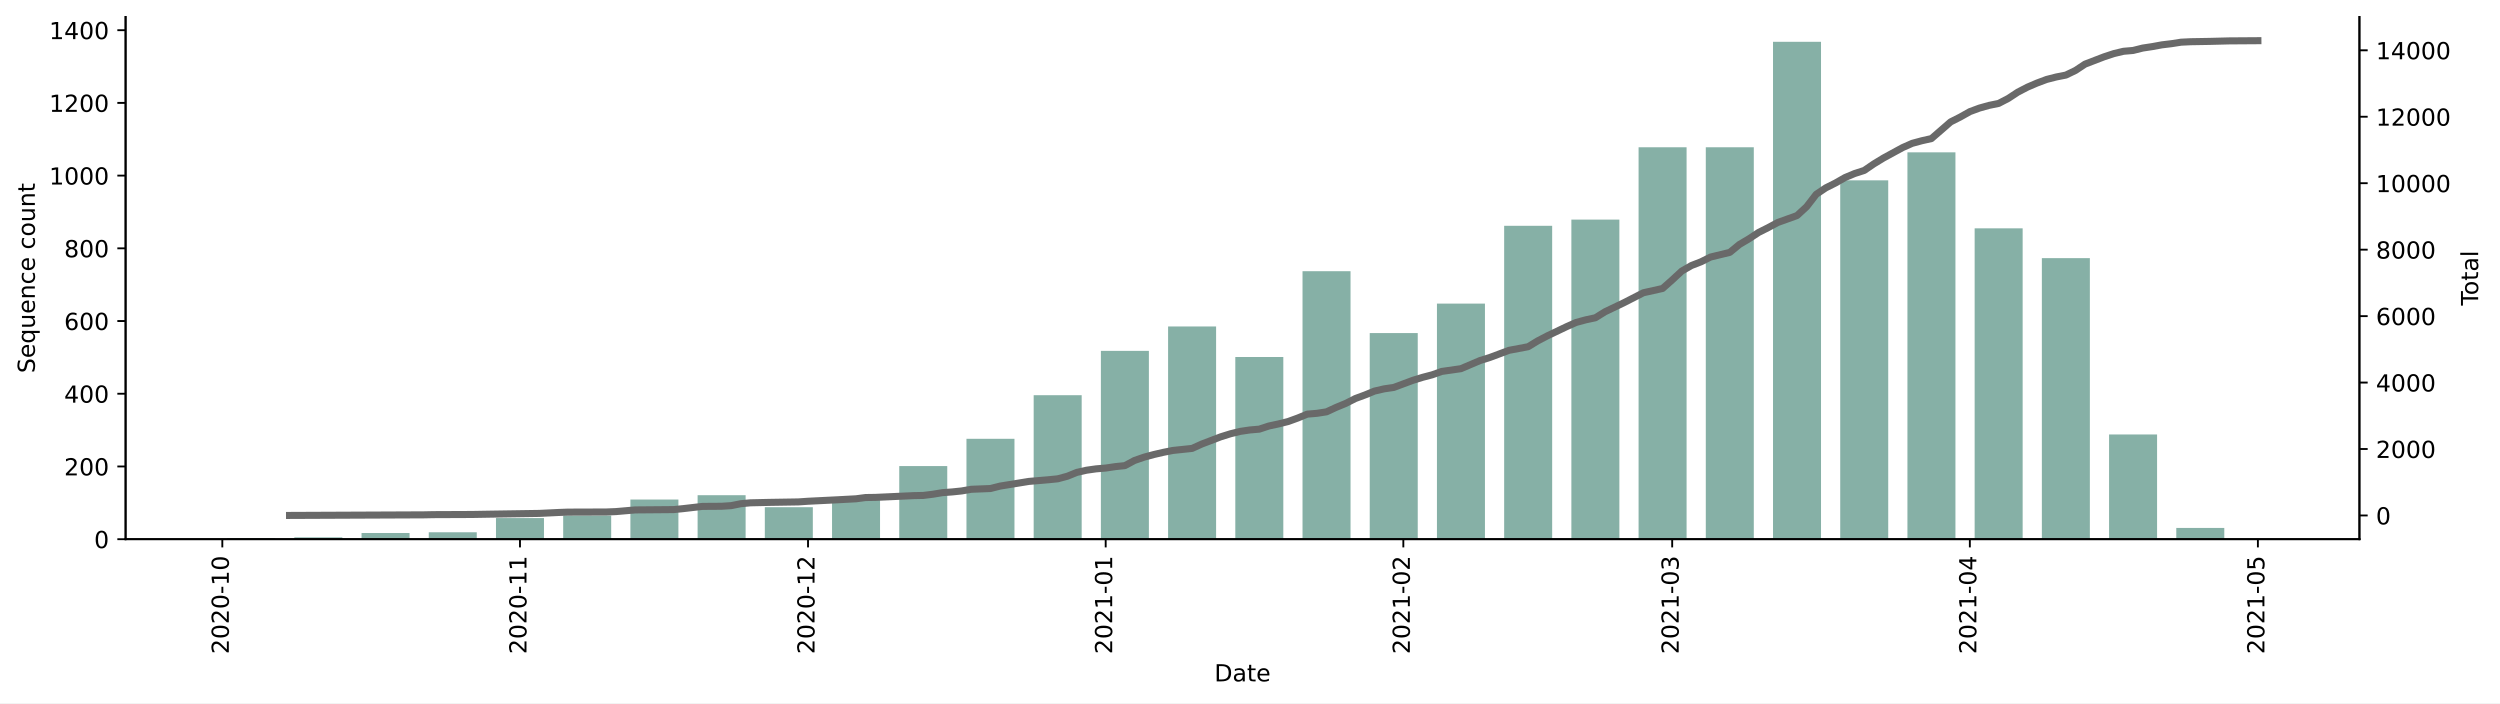
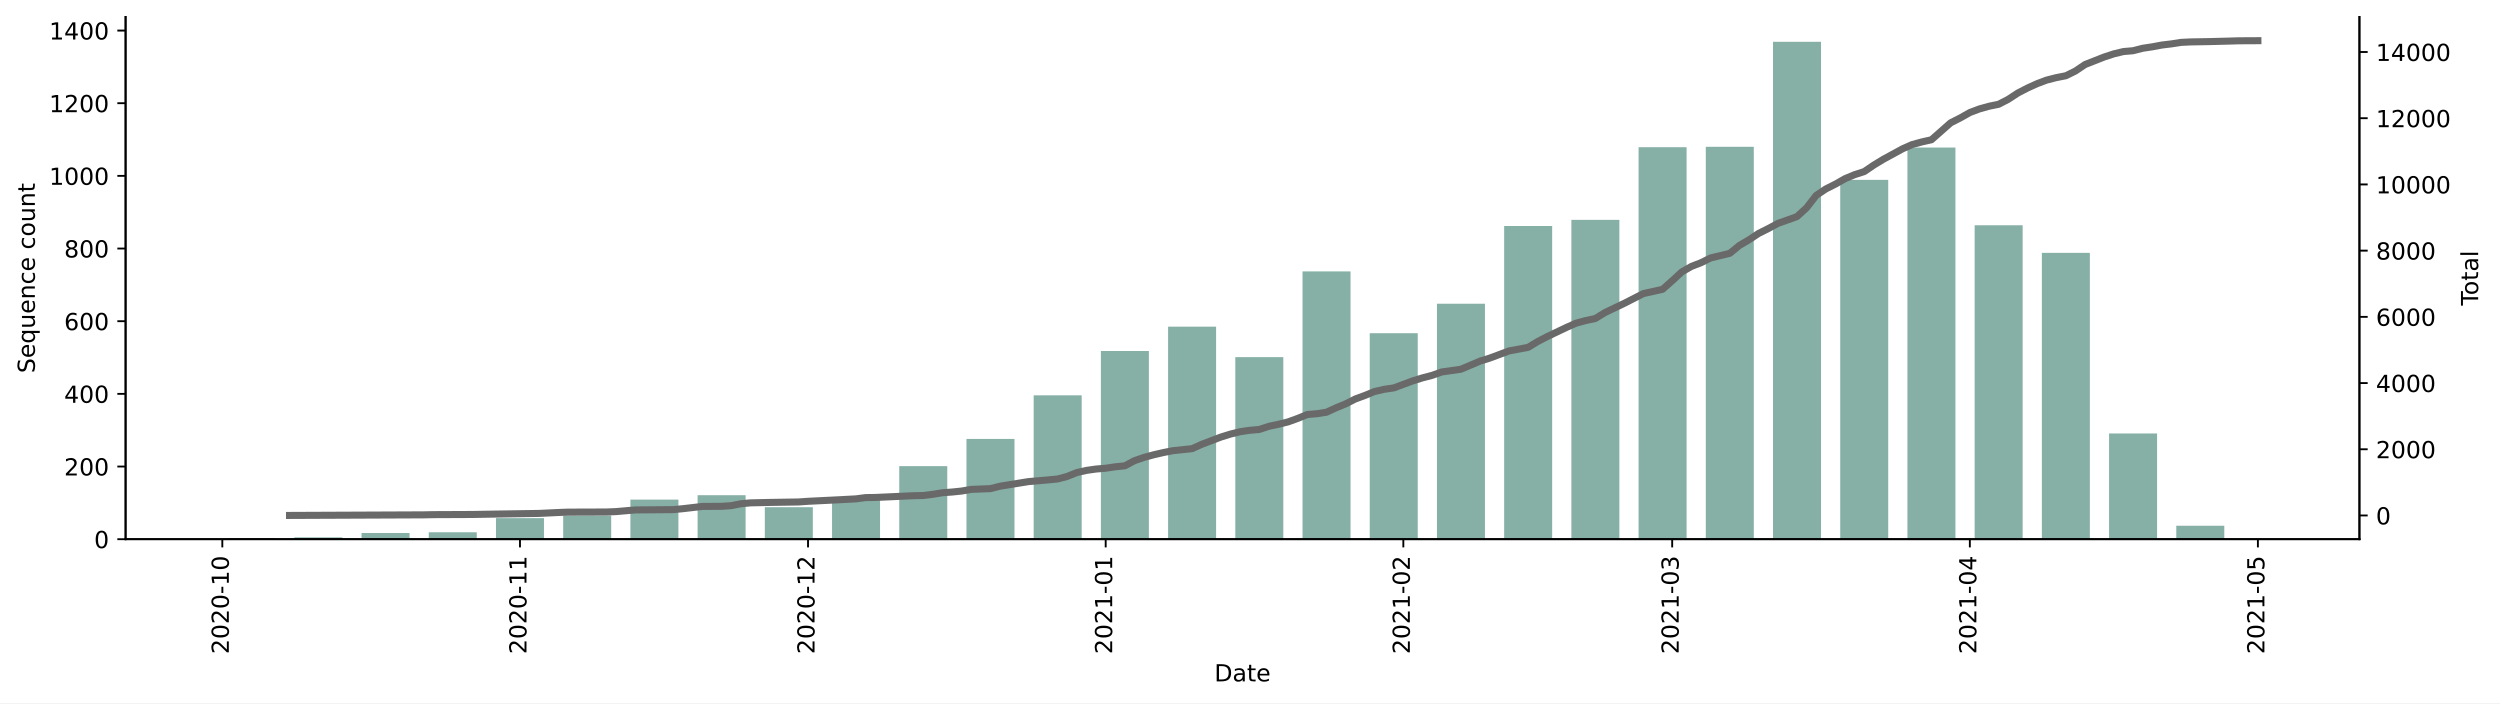
<svg xmlns="http://www.w3.org/2000/svg" xmlns:xlink="http://www.w3.org/1999/xlink" height="298.621pt" version="1.1" viewBox="0 0 1061.619 298.621" width="1061.619pt">
  <defs>
    <style type="text/css">*{stroke-linecap:butt;stroke-linejoin:round;}</style>
  </defs>
  <g id="figure_1">
    <g id="patch_1">
      <path d="M 0 298.621  L 1061.619 298.621  L 1061.619 0  L 0 0  z " style="fill:#ffffff;" />
    </g>
    <g id="axes_1">
      <g id="patch_2">
        <path d="M 53.328 228.96  L 1001.928 228.96  L 1001.928 7.2  L 53.328 7.2  z " style="fill:#ffffff;" />
      </g>
      <g id="patch_3">
-         <path clip-path="url(#p0aeef63c2d)" d="M 96.446 228.96  L 116.833 228.96  L 116.833 228.497  L 96.446 228.497  z " style="fill:#86b0a6;" />
+         <path clip-path="url(#p4d32a85b76)" d="M 96.446 228.96  L 116.833 228.96  L 116.833 228.497  L 96.446 228.497  z " style="fill:#86b0a6;" />
      </g>
      <g id="patch_4">
-         <path clip-path="url(#p0aeef63c2d)" d="M 124.988 228.96  L 145.375 228.96  L 145.375 228.188  L 124.988 228.188  z " style="fill:#86b0a6;" />
+         <path clip-path="url(#p4d32a85b76)" d="M 124.988 228.96  L 145.375 228.96  L 145.375 228.189  L 124.988 228.189  z " style="fill:#86b0a6;" />
      </g>
      <g id="patch_5">
-         <path clip-path="url(#p0aeef63c2d)" d="M 153.529 228.96  L 173.916 228.96  L 173.916 226.335  L 153.529 226.335  z " style="fill:#86b0a6;" />
+         <path clip-path="url(#p4d32a85b76)" d="M 153.529 228.96  L 173.916 228.96  L 173.916 226.337  L 153.529 226.337  z " style="fill:#86b0a6;" />
      </g>
      <g id="patch_6">
-         <path clip-path="url(#p0aeef63c2d)" d="M 182.071 228.96  L 202.458 228.96  L 202.458 226.027  L 182.071 226.027  z " style="fill:#86b0a6;" />
+         <path clip-path="url(#p4d32a85b76)" d="M 182.071 228.96  L 202.458 228.96  L 202.458 226.029  L 182.071 226.029  z " style="fill:#86b0a6;" />
      </g>
      <g id="patch_7">
-         <path clip-path="url(#p0aeef63c2d)" d="M 210.613 228.96  L 230.999 228.96  L 230.999 220.006  L 210.613 220.006  z " style="fill:#86b0a6;" />
+         <path clip-path="url(#p4d32a85b76)" d="M 210.613 228.96  L 230.999 228.96  L 230.999 220.012  L 210.613 220.012  z " style="fill:#86b0a6;" />
      </g>
      <g id="patch_8">
-         <path clip-path="url(#p0aeef63c2d)" d="M 239.154 228.96  L 259.541 228.96  L 259.541 218.925  L 239.154 218.925  z " style="fill:#86b0a6;" />
+         <path clip-path="url(#p4d32a85b76)" d="M 239.154 228.96  L 259.541 228.96  L 259.541 218.932  L 239.154 218.932  z " style="fill:#86b0a6;" />
      </g>
      <g id="patch_9">
-         <path clip-path="url(#p0aeef63c2d)" d="M 267.696 228.96  L 288.083 228.96  L 288.083 212.132  L 267.696 212.132  z " style="fill:#86b0a6;" />
+         <path clip-path="url(#p4d32a85b76)" d="M 267.696 228.96  L 288.083 228.96  L 288.083 212.144  L 267.696 212.144  z " style="fill:#86b0a6;" />
      </g>
      <g id="patch_10">
-         <path clip-path="url(#p0aeef63c2d)" d="M 296.237 228.96  L 316.624 228.96  L 316.624 210.279  L 296.237 210.279  z " style="fill:#86b0a6;" />
+         <path clip-path="url(#p4d32a85b76)" d="M 296.237 228.96  L 316.624 228.96  L 316.624 210.293  L 296.237 210.293  z " style="fill:#86b0a6;" />
      </g>
      <g id="patch_11">
-         <path clip-path="url(#p0aeef63c2d)" d="M 324.779 228.96  L 345.166 228.96  L 345.166 215.374  L 324.779 215.374  z " style="fill:#86b0a6;" />
+         <path clip-path="url(#p4d32a85b76)" d="M 324.779 228.96  L 345.166 228.96  L 345.166 215.384  L 324.779 215.384  z " style="fill:#86b0a6;" />
      </g>
      <g id="patch_12">
-         <path clip-path="url(#p0aeef63c2d)" d="M 353.321 228.96  L 373.707 228.96  L 373.707 211.669  L 353.321 211.669  z " style="fill:#86b0a6;" />
+         <path clip-path="url(#p4d32a85b76)" d="M 353.321 228.96  L 373.707 228.96  L 373.707 211.681  L 353.321 211.681  z " style="fill:#86b0a6;" />
      </g>
      <g id="patch_13">
-         <path clip-path="url(#p0aeef63c2d)" d="M 381.862 228.96  L 402.249 228.96  L 402.249 197.928  L 381.862 197.928  z " style="fill:#86b0a6;" />
+         <path clip-path="url(#p4d32a85b76)" d="M 381.862 228.96  L 402.249 228.96  L 402.249 197.951  L 381.862 197.951  z " style="fill:#86b0a6;" />
      </g>
      <g id="patch_14">
-         <path clip-path="url(#p0aeef63c2d)" d="M 410.404 228.96  L 430.791 228.96  L 430.791 186.349  L 410.404 186.349  z " style="fill:#86b0a6;" />
+         <path clip-path="url(#p4d32a85b76)" d="M 410.404 228.96  L 430.791 228.96  L 430.791 186.381  L 410.404 186.381  z " style="fill:#86b0a6;" />
      </g>
      <g id="patch_15">
-         <path clip-path="url(#p0aeef63c2d)" d="M 438.945 228.96  L 459.332 228.96  L 459.332 167.823  L 438.945 167.823  z " style="fill:#86b0a6;" />
+         <path clip-path="url(#p4d32a85b76)" d="M 438.945 228.96  L 459.332 228.96  L 459.332 167.868  L 438.945 167.868  z " style="fill:#86b0a6;" />
      </g>
      <g id="patch_16">
-         <path clip-path="url(#p0aeef63c2d)" d="M 467.487 228.96  L 487.874 228.96  L 487.874 148.988  L 467.487 148.988  z " style="fill:#86b0a6;" />
+         <path clip-path="url(#p4d32a85b76)" d="M 467.487 228.96  L 487.874 228.96  L 487.874 149.046  L 467.487 149.046  z " style="fill:#86b0a6;" />
      </g>
      <g id="patch_17">
-         <path clip-path="url(#p0aeef63c2d)" d="M 496.029 228.96  L 516.415 228.96  L 516.415 138.644  L 496.029 138.644  z " style="fill:#86b0a6;" />
+         <path clip-path="url(#p4d32a85b76)" d="M 496.029 228.96  L 516.415 228.96  L 516.415 138.71  L 496.029 138.71  z " style="fill:#86b0a6;" />
      </g>
      <g id="patch_18">
-         <path clip-path="url(#p0aeef63c2d)" d="M 524.57 228.96  L 544.957 228.96  L 544.957 151.613  L 524.57 151.613  z " style="fill:#86b0a6;" />
+         <path clip-path="url(#p4d32a85b76)" d="M 524.57 228.96  L 544.957 228.96  L 544.957 151.669  L 524.57 151.669  z " style="fill:#86b0a6;" />
      </g>
      <g id="patch_19">
-         <path clip-path="url(#p0aeef63c2d)" d="M 553.112 228.96  L 573.499 228.96  L 573.499 115.178  L 553.112 115.178  z " style="fill:#86b0a6;" />
+         <path clip-path="url(#p4d32a85b76)" d="M 553.112 228.96  L 573.499 228.96  L 573.499 115.261  L 553.112 115.261  z " style="fill:#86b0a6;" />
      </g>
      <g id="patch_20">
-         <path clip-path="url(#p0aeef63c2d)" d="M 581.653 228.96  L 602.04 228.96  L 602.04 141.423  L 581.653 141.423  z " style="fill:#86b0a6;" />
+         <path clip-path="url(#p4d32a85b76)" d="M 581.653 228.96  L 602.04 228.96  L 602.04 141.487  L 581.653 141.487  z " style="fill:#86b0a6;" />
      </g>
      <g id="patch_21">
-         <path clip-path="url(#p0aeef63c2d)" d="M 610.195 228.96  L 630.582 228.96  L 630.582 128.918  L 610.195 128.918  z " style="fill:#86b0a6;" />
+         <path clip-path="url(#p4d32a85b76)" d="M 610.195 228.96  L 630.582 228.96  L 630.582 128.991  L 610.195 128.991  z " style="fill:#86b0a6;" />
      </g>
      <g id="patch_22">
-         <path clip-path="url(#p0aeef63c2d)" d="M 638.736 228.96  L 659.123 228.96  L 659.123 95.879  L 638.736 95.879  z " style="fill:#86b0a6;" />
+         <path clip-path="url(#p4d32a85b76)" d="M 638.736 228.96  L 659.123 228.96  L 659.123 95.977  L 638.736 95.977  z " style="fill:#86b0a6;" />
      </g>
      <g id="patch_23">
-         <path clip-path="url(#p0aeef63c2d)" d="M 667.278 228.96  L 687.665 228.96  L 687.665 93.255  L 667.278 93.255  z " style="fill:#86b0a6;" />
+         <path clip-path="url(#p4d32a85b76)" d="M 667.278 228.96  L 687.665 228.96  L 687.665 93.354  L 667.278 93.354  z " style="fill:#86b0a6;" />
      </g>
      <g id="patch_24">
-         <path clip-path="url(#p0aeef63c2d)" d="M 695.82 228.96  L 716.206 228.96  L 716.206 62.532  L 695.82 62.532  z " style="fill:#86b0a6;" />
+         <path clip-path="url(#p4d32a85b76)" d="M 695.82 228.96  L 716.206 228.96  L 716.206 62.499  L 695.82 62.499  z " style="fill:#86b0a6;" />
      </g>
      <g id="patch_25">
-         <path clip-path="url(#p0aeef63c2d)" d="M 724.361 228.96  L 744.748 228.96  L 744.748 62.532  L 724.361 62.532  z " style="fill:#86b0a6;" />
+         <path clip-path="url(#p4d32a85b76)" d="M 724.361 228.96  L 744.748 228.96  L 744.748 62.345  L 724.361 62.345  z " style="fill:#86b0a6;" />
      </g>
      <g id="patch_26">
-         <path clip-path="url(#p0aeef63c2d)" d="M 752.903 228.96  L 773.29 228.96  L 773.29 17.76  L 752.903 17.76  z " style="fill:#86b0a6;" />
+         <path clip-path="url(#p4d32a85b76)" d="M 752.903 228.96  L 773.29 228.96  L 773.29 17.76  L 752.903 17.76  z " style="fill:#86b0a6;" />
      </g>
      <g id="patch_27">
-         <path clip-path="url(#p0aeef63c2d)" d="M 781.444 228.96  L 801.831 228.96  L 801.831 76.581  L 781.444 76.581  z " style="fill:#86b0a6;" />
+         <path clip-path="url(#p4d32a85b76)" d="M 781.444 228.96  L 801.831 228.96  L 801.831 76.384  L 781.444 76.384  z " style="fill:#86b0a6;" />
      </g>
      <g id="patch_28">
-         <path clip-path="url(#p0aeef63c2d)" d="M 809.986 228.96  L 830.373 228.96  L 830.373 64.693  L 809.986 64.693  z " style="fill:#86b0a6;" />
+         <path clip-path="url(#p4d32a85b76)" d="M 809.986 228.96  L 830.373 228.96  L 830.373 62.653  L 809.986 62.653  z " style="fill:#86b0a6;" />
      </g>
      <g id="patch_29">
-         <path clip-path="url(#p0aeef63c2d)" d="M 838.528 228.96  L 858.914 228.96  L 858.914 96.96  L 838.528 96.96  z " style="fill:#86b0a6;" />
+         <path clip-path="url(#p4d32a85b76)" d="M 838.528 228.96  L 858.914 228.96  L 858.914 95.668  L 838.528 95.668  z " style="fill:#86b0a6;" />
      </g>
      <g id="patch_30">
-         <path clip-path="url(#p0aeef63c2d)" d="M 867.069 228.96  L 887.456 228.96  L 887.456 109.62  L 867.069 109.62  z " style="fill:#86b0a6;" />
+         <path clip-path="url(#p4d32a85b76)" d="M 867.069 228.96  L 887.456 228.96  L 887.456 107.393  L 867.069 107.393  z " style="fill:#86b0a6;" />
      </g>
      <g id="patch_31">
-         <path clip-path="url(#p0aeef63c2d)" d="M 895.611 228.96  L 915.998 228.96  L 915.998 184.497  L 895.611 184.497  z " style="fill:#86b0a6;" />
+         <path clip-path="url(#p4d32a85b76)" d="M 895.611 228.96  L 915.998 228.96  L 915.998 184.067  L 895.611 184.067  z " style="fill:#86b0a6;" />
      </g>
      <g id="patch_32">
-         <path clip-path="url(#p0aeef63c2d)" d="M 924.152 228.96  L 944.539 228.96  L 944.539 224.174  L 924.152 224.174  z " style="fill:#86b0a6;" />
+         <path clip-path="url(#p4d32a85b76)" d="M 924.152 228.96  L 944.539 228.96  L 944.539 223.252  L 924.152 223.252  z " style="fill:#86b0a6;" />
      </g>
      <g id="matplotlib.axis_1">
        <g id="xtick_1">
          <g id="line2d_1">
            <defs>
-               <path d="M 0 0  L 0 3.5  " id="mc46c679d69" style="stroke:#000000;stroke-width:0.8;" />
+               <path d="M 0 0  L 0 3.5  " id="m9f8b061624" style="stroke:#000000;stroke-width:0.8;" />
            </defs>
            <g>
-               <use style="stroke:#000000;stroke-width:0.8;" x="94.408" xlink:href="#mc46c679d69" y="228.96" />
+               <use style="stroke:#000000;stroke-width:0.8;" x="94.408" xlink:href="#m9f8b061624" y="228.96" />
            </g>
          </g>
          <g id="text_1">
            <g transform="translate(97.167 277.7428)rotate(-90)scale(0.1 -0.1)">
              <defs>
                <path d="M 19.188 8.297  L 53.609 8.297  L 53.609 0  L 7.328 0  L 7.328 8.297  Q 12.938 14.109 22.625 23.891  Q 32.328 33.688 34.812 36.531  Q 39.547 41.844 41.422 45.531  Q 43.312 49.219 43.312 52.781  Q 43.312 58.594 39.234 62.25  Q 35.156 65.922 28.609 65.922  Q 23.969 65.922 18.812 64.312  Q 13.672 62.703 7.812 59.422  L 7.812 69.391  Q 13.766 71.781 18.938 73  Q 24.125 74.219 28.422 74.219  Q 39.75 74.219 46.484 68.547  Q 53.219 62.891 53.219 53.422  Q 53.219 48.922 51.531 44.891  Q 49.859 40.875 45.406 35.406  Q 44.188 33.984 37.641 27.219  Q 31.109 20.453 19.188 8.297  z " id="DejaVuSans-50" />
                <path d="M 31.781 66.406  Q 24.172 66.406 20.328 58.906  Q 16.5 51.422 16.5 36.375  Q 16.5 21.391 20.328 13.891  Q 24.172 6.391 31.781 6.391  Q 39.453 6.391 43.281 13.891  Q 47.125 21.391 47.125 36.375  Q 47.125 51.422 43.281 58.906  Q 39.453 66.406 31.781 66.406  z M 31.781 74.219  Q 44.047 74.219 50.516 64.516  Q 56.984 54.828 56.984 36.375  Q 56.984 17.969 50.516 8.266  Q 44.047 -1.422 31.781 -1.422  Q 19.531 -1.422 13.062 8.266  Q 6.594 17.969 6.594 36.375  Q 6.594 54.828 13.062 64.516  Q 19.531 74.219 31.781 74.219  z " id="DejaVuSans-48" />
                <path d="M 4.891 31.391  L 31.203 31.391  L 31.203 23.391  L 4.891 23.391  z " id="DejaVuSans-45" />
                <path d="M 12.406 8.297  L 28.516 8.297  L 28.516 63.922  L 10.984 60.406  L 10.984 69.391  L 28.422 72.906  L 38.281 72.906  L 38.281 8.297  L 54.391 8.297  L 54.391 0  L 12.406 0  z " id="DejaVuSans-49" />
              </defs>
              <use xlink:href="#DejaVuSans-50" />
              <use x="63.623" xlink:href="#DejaVuSans-48" />
              <use x="127.246" xlink:href="#DejaVuSans-50" />
              <use x="190.869" xlink:href="#DejaVuSans-48" />
              <use x="254.492" xlink:href="#DejaVuSans-45" />
              <use x="290.576" xlink:href="#DejaVuSans-49" />
              <use x="354.199" xlink:href="#DejaVuSans-48" />
            </g>
          </g>
        </g>
        <g id="xtick_2">
          <g id="line2d_2">
            <g>
-               <use style="stroke:#000000;stroke-width:0.8;" x="220.806" xlink:href="#mc46c679d69" y="228.96" />
+               <use style="stroke:#000000;stroke-width:0.8;" x="220.806" xlink:href="#m9f8b061624" y="228.96" />
            </g>
          </g>
          <g id="text_2">
            <g transform="translate(223.5654 277.7428)rotate(-90)scale(0.1 -0.1)">
              <use xlink:href="#DejaVuSans-50" />
              <use x="63.623" xlink:href="#DejaVuSans-48" />
              <use x="127.246" xlink:href="#DejaVuSans-50" />
              <use x="190.869" xlink:href="#DejaVuSans-48" />
              <use x="254.492" xlink:href="#DejaVuSans-45" />
              <use x="290.576" xlink:href="#DejaVuSans-49" />
              <use x="354.199" xlink:href="#DejaVuSans-49" />
            </g>
          </g>
        </g>
        <g id="xtick_3">
          <g id="line2d_3">
            <g>
-               <use style="stroke:#000000;stroke-width:0.8;" x="343.127" xlink:href="#mc46c679d69" y="228.96" />
+               <use style="stroke:#000000;stroke-width:0.8;" x="343.127" xlink:href="#m9f8b061624" y="228.96" />
            </g>
          </g>
          <g id="text_3">
            <g transform="translate(345.8865 277.7428)rotate(-90)scale(0.1 -0.1)">
              <use xlink:href="#DejaVuSans-50" />
              <use x="63.623" xlink:href="#DejaVuSans-48" />
              <use x="127.246" xlink:href="#DejaVuSans-50" />
              <use x="190.869" xlink:href="#DejaVuSans-48" />
              <use x="254.492" xlink:href="#DejaVuSans-45" />
              <use x="290.576" xlink:href="#DejaVuSans-49" />
              <use x="354.199" xlink:href="#DejaVuSans-50" />
            </g>
          </g>
        </g>
        <g id="xtick_4">
          <g id="line2d_4">
            <g>
-               <use style="stroke:#000000;stroke-width:0.8;" x="469.526" xlink:href="#mc46c679d69" y="228.96" />
+               <use style="stroke:#000000;stroke-width:0.8;" x="469.526" xlink:href="#m9f8b061624" y="228.96" />
            </g>
          </g>
          <g id="text_4">
            <g transform="translate(472.285 277.7428)rotate(-90)scale(0.1 -0.1)">
              <use xlink:href="#DejaVuSans-50" />
              <use x="63.623" xlink:href="#DejaVuSans-48" />
              <use x="127.246" xlink:href="#DejaVuSans-50" />
              <use x="190.869" xlink:href="#DejaVuSans-49" />
              <use x="254.492" xlink:href="#DejaVuSans-45" />
              <use x="290.576" xlink:href="#DejaVuSans-48" />
              <use x="354.199" xlink:href="#DejaVuSans-49" />
            </g>
          </g>
        </g>
        <g id="xtick_5">
          <g id="line2d_5">
            <g>
-               <use style="stroke:#000000;stroke-width:0.8;" x="595.924" xlink:href="#mc46c679d69" y="228.96" />
+               <use style="stroke:#000000;stroke-width:0.8;" x="595.924" xlink:href="#m9f8b061624" y="228.96" />
            </g>
          </g>
          <g id="text_5">
            <g transform="translate(598.6834 277.7428)rotate(-90)scale(0.1 -0.1)">
              <use xlink:href="#DejaVuSans-50" />
              <use x="63.623" xlink:href="#DejaVuSans-48" />
              <use x="127.246" xlink:href="#DejaVuSans-50" />
              <use x="190.869" xlink:href="#DejaVuSans-49" />
              <use x="254.492" xlink:href="#DejaVuSans-45" />
              <use x="290.576" xlink:href="#DejaVuSans-48" />
              <use x="354.199" xlink:href="#DejaVuSans-50" />
            </g>
          </g>
        </g>
        <g id="xtick_6">
          <g id="line2d_6">
            <g>
-               <use style="stroke:#000000;stroke-width:0.8;" x="710.09" xlink:href="#mc46c679d69" y="228.96" />
+               <use style="stroke:#000000;stroke-width:0.8;" x="710.09" xlink:href="#m9f8b061624" y="228.96" />
            </g>
          </g>
          <g id="text_6">
            <g transform="translate(712.8498 277.7428)rotate(-90)scale(0.1 -0.1)">
              <defs>
                <path d="M 40.578 39.312  Q 47.656 37.797 51.625 33  Q 55.609 28.219 55.609 21.188  Q 55.609 10.406 48.188 4.484  Q 40.766 -1.422 27.094 -1.422  Q 22.516 -1.422 17.656 -0.516  Q 12.797 0.391 7.625 2.203  L 7.625 11.719  Q 11.719 9.328 16.594 8.109  Q 21.484 6.891 26.812 6.891  Q 36.078 6.891 40.938 10.547  Q 45.797 14.203 45.797 21.188  Q 45.797 27.641 41.281 31.266  Q 36.766 34.906 28.719 34.906  L 20.219 34.906  L 20.219 43.016  L 29.109 43.016  Q 36.375 43.016 40.234 45.922  Q 44.094 48.828 44.094 54.297  Q 44.094 59.906 40.109 62.906  Q 36.141 65.922 28.719 65.922  Q 24.656 65.922 20.016 65.031  Q 15.375 64.156 9.812 62.312  L 9.812 71.094  Q 15.438 72.656 20.344 73.438  Q 25.25 74.219 29.594 74.219  Q 40.828 74.219 47.359 69.109  Q 53.906 64.016 53.906 55.328  Q 53.906 49.266 50.438 45.094  Q 46.969 40.922 40.578 39.312  z " id="DejaVuSans-51" />
              </defs>
              <use xlink:href="#DejaVuSans-50" />
              <use x="63.623" xlink:href="#DejaVuSans-48" />
              <use x="127.246" xlink:href="#DejaVuSans-50" />
              <use x="190.869" xlink:href="#DejaVuSans-49" />
              <use x="254.492" xlink:href="#DejaVuSans-45" />
              <use x="290.576" xlink:href="#DejaVuSans-48" />
              <use x="354.199" xlink:href="#DejaVuSans-51" />
            </g>
          </g>
        </g>
        <g id="xtick_7">
          <g id="line2d_7">
            <g>
-               <use style="stroke:#000000;stroke-width:0.8;" x="836.489" xlink:href="#mc46c679d69" y="228.96" />
+               <use style="stroke:#000000;stroke-width:0.8;" x="836.489" xlink:href="#m9f8b061624" y="228.96" />
            </g>
          </g>
          <g id="text_7">
            <g transform="translate(839.2482 277.7428)rotate(-90)scale(0.1 -0.1)">
              <defs>
                <path d="M 37.797 64.312  L 12.891 25.391  L 37.797 25.391  z M 35.203 72.906  L 47.609 72.906  L 47.609 25.391  L 58.016 25.391  L 58.016 17.188  L 47.609 17.188  L 47.609 0  L 37.797 0  L 37.797 17.188  L 4.891 17.188  L 4.891 26.703  z " id="DejaVuSans-52" />
              </defs>
              <use xlink:href="#DejaVuSans-50" />
              <use x="63.623" xlink:href="#DejaVuSans-48" />
              <use x="127.246" xlink:href="#DejaVuSans-50" />
              <use x="190.869" xlink:href="#DejaVuSans-49" />
              <use x="254.492" xlink:href="#DejaVuSans-45" />
              <use x="290.576" xlink:href="#DejaVuSans-48" />
              <use x="354.199" xlink:href="#DejaVuSans-52" />
            </g>
          </g>
        </g>
        <g id="xtick_8">
          <g id="line2d_8">
            <g>
-               <use style="stroke:#000000;stroke-width:0.8;" x="958.81" xlink:href="#mc46c679d69" y="228.96" />
+               <use style="stroke:#000000;stroke-width:0.8;" x="958.81" xlink:href="#m9f8b061624" y="228.96" />
            </g>
          </g>
          <g id="text_8">
            <g transform="translate(961.5693 277.7428)rotate(-90)scale(0.1 -0.1)">
              <defs>
                <path d="M 10.797 72.906  L 49.516 72.906  L 49.516 64.594  L 19.828 64.594  L 19.828 46.734  Q 21.969 47.469 24.109 47.828  Q 26.266 48.188 28.422 48.188  Q 40.625 48.188 47.75 41.5  Q 54.891 34.812 54.891 23.391  Q 54.891 11.625 47.562 5.094  Q 40.234 -1.422 26.906 -1.422  Q 22.312 -1.422 17.547 -0.641  Q 12.797 0.141 7.719 1.703  L 7.719 11.625  Q 12.109 9.234 16.797 8.062  Q 21.484 6.891 26.703 6.891  Q 35.156 6.891 40.078 11.328  Q 45.016 15.766 45.016 23.391  Q 45.016 31 40.078 35.438  Q 35.156 39.891 26.703 39.891  Q 22.75 39.891 18.812 39.016  Q 14.891 38.141 10.797 36.281  z " id="DejaVuSans-53" />
              </defs>
              <use xlink:href="#DejaVuSans-50" />
              <use x="63.623" xlink:href="#DejaVuSans-48" />
              <use x="127.246" xlink:href="#DejaVuSans-50" />
              <use x="190.869" xlink:href="#DejaVuSans-49" />
              <use x="254.492" xlink:href="#DejaVuSans-45" />
              <use x="290.576" xlink:href="#DejaVuSans-48" />
              <use x="354.199" xlink:href="#DejaVuSans-53" />
            </g>
          </g>
        </g>
        <g id="text_9">
          <g transform="translate(515.6773 289.3413)scale(0.1 -0.1)">
            <defs>
              <path d="M 19.672 64.797  L 19.672 8.109  L 31.594 8.109  Q 46.688 8.109 53.688 14.938  Q 60.688 21.781 60.688 36.531  Q 60.688 51.172 53.688 57.984  Q 46.688 64.797 31.594 64.797  z M 9.812 72.906  L 30.078 72.906  Q 51.266 72.906 61.172 64.094  Q 71.094 55.281 71.094 36.531  Q 71.094 17.672 61.125 8.828  Q 51.172 0 30.078 0  L 9.812 0  z " id="DejaVuSans-68" />
              <path d="M 34.281 27.484  Q 23.391 27.484 19.188 25  Q 14.984 22.516 14.984 16.5  Q 14.984 11.719 18.141 8.906  Q 21.297 6.109 26.703 6.109  Q 34.188 6.109 38.703 11.406  Q 43.219 16.703 43.219 25.484  L 43.219 27.484  z M 52.203 31.203  L 52.203 0  L 43.219 0  L 43.219 8.297  Q 40.141 3.328 35.547 0.953  Q 30.953 -1.422 24.312 -1.422  Q 15.922 -1.422 10.953 3.297  Q 6 8.016 6 15.922  Q 6 25.141 12.172 29.828  Q 18.359 34.516 30.609 34.516  L 43.219 34.516  L 43.219 35.406  Q 43.219 41.609 39.141 45  Q 35.062 48.391 27.688 48.391  Q 23 48.391 18.547 47.266  Q 14.109 46.141 10.016 43.891  L 10.016 52.203  Q 14.938 54.109 19.578 55.047  Q 24.219 56 28.609 56  Q 40.484 56 46.344 49.844  Q 52.203 43.703 52.203 31.203  z " id="DejaVuSans-97" />
              <path d="M 18.312 70.219  L 18.312 54.688  L 36.812 54.688  L 36.812 47.703  L 18.312 47.703  L 18.312 18.016  Q 18.312 11.328 20.141 9.422  Q 21.969 7.516 27.594 7.516  L 36.812 7.516  L 36.812 0  L 27.594 0  Q 17.188 0 13.234 3.875  Q 9.281 7.766 9.281 18.016  L 9.281 47.703  L 2.688 47.703  L 2.688 54.688  L 9.281 54.688  L 9.281 70.219  z " id="DejaVuSans-116" />
              <path d="M 56.203 29.594  L 56.203 25.203  L 14.891 25.203  Q 15.484 15.922 20.484 11.062  Q 25.484 6.203 34.422 6.203  Q 39.594 6.203 44.453 7.469  Q 49.312 8.734 54.109 11.281  L 54.109 2.781  Q 49.266 0.734 44.188 -0.344  Q 39.109 -1.422 33.891 -1.422  Q 20.797 -1.422 13.156 6.188  Q 5.516 13.812 5.516 26.812  Q 5.516 40.234 12.766 48.109  Q 20.016 56 32.328 56  Q 43.359 56 49.781 48.891  Q 56.203 41.797 56.203 29.594  z M 47.219 32.234  Q 47.125 39.594 43.094 43.984  Q 39.062 48.391 32.422 48.391  Q 24.906 48.391 20.391 44.141  Q 15.875 39.891 15.188 32.172  z " id="DejaVuSans-101" />
            </defs>
            <use xlink:href="#DejaVuSans-68" />
            <use x="77.002" xlink:href="#DejaVuSans-97" />
            <use x="138.281" xlink:href="#DejaVuSans-116" />
            <use x="177.49" xlink:href="#DejaVuSans-101" />
          </g>
        </g>
      </g>
      <g id="matplotlib.axis_2">
        <g id="ytick_1">
          <g id="line2d_9">
            <defs>
-               <path d="M 0 0  L -3.5 0  " id="m4fa7d842a1" style="stroke:#000000;stroke-width:0.8;" />
+               <path d="M 0 0  L -3.5 0  " id="m05bea831d8" style="stroke:#000000;stroke-width:0.8;" />
            </defs>
            <g>
-               <use style="stroke:#000000;stroke-width:0.8;" x="53.328" xlink:href="#m4fa7d842a1" y="228.96" />
+               <use style="stroke:#000000;stroke-width:0.8;" x="53.328" xlink:href="#m05bea831d8" y="228.96" />
            </g>
          </g>
          <g id="text_10">
            <g transform="translate(39.96563 232.7592)scale(0.1 -0.1)">
              <use xlink:href="#DejaVuSans-48" />
            </g>
          </g>
        </g>
        <g id="ytick_2">
          <g id="line2d_10">
            <g>
-               <use style="stroke:#000000;stroke-width:0.8;" x="53.328" xlink:href="#m4fa7d842a1" y="198.083" />
+               <use style="stroke:#000000;stroke-width:0.8;" x="53.328" xlink:href="#m05bea831d8" y="198.105" />
            </g>
          </g>
          <g id="text_11">
-             <g transform="translate(27.24063 201.882)scale(0.1 -0.1)">
+             <g transform="translate(27.24063 201.9046)scale(0.1 -0.1)">
              <use xlink:href="#DejaVuSans-50" />
              <use x="63.623" xlink:href="#DejaVuSans-48" />
              <use x="127.246" xlink:href="#DejaVuSans-48" />
            </g>
          </g>
        </g>
        <g id="ytick_3">
          <g id="line2d_11">
            <g>
-               <use style="stroke:#000000;stroke-width:0.8;" x="53.328" xlink:href="#m4fa7d842a1" y="167.206" />
+               <use style="stroke:#000000;stroke-width:0.8;" x="53.328" xlink:href="#m05bea831d8" y="167.251" />
            </g>
          </g>
          <g id="text_12">
-             <g transform="translate(27.24063 171.0048)scale(0.1 -0.1)">
+             <g transform="translate(27.24063 171.0499)scale(0.1 -0.1)">
              <use xlink:href="#DejaVuSans-52" />
              <use x="63.623" xlink:href="#DejaVuSans-48" />
              <use x="127.246" xlink:href="#DejaVuSans-48" />
            </g>
          </g>
        </g>
        <g id="ytick_4">
          <g id="line2d_12">
            <g>
-               <use style="stroke:#000000;stroke-width:0.8;" x="53.328" xlink:href="#m4fa7d842a1" y="136.328" />
+               <use style="stroke:#000000;stroke-width:0.8;" x="53.328" xlink:href="#m05bea831d8" y="136.396" />
            </g>
          </g>
          <g id="text_13">
-             <g transform="translate(27.24063 140.1276)scale(0.1 -0.1)">
+             <g transform="translate(27.24063 140.1953)scale(0.1 -0.1)">
              <defs>
                <path d="M 33.016 40.375  Q 26.375 40.375 22.484 35.828  Q 18.609 31.297 18.609 23.391  Q 18.609 15.531 22.484 10.953  Q 26.375 6.391 33.016 6.391  Q 39.656 6.391 43.531 10.953  Q 47.406 15.531 47.406 23.391  Q 47.406 31.297 43.531 35.828  Q 39.656 40.375 33.016 40.375  z M 52.594 71.297  L 52.594 62.312  Q 48.875 64.062 45.094 64.984  Q 41.312 65.922 37.594 65.922  Q 27.828 65.922 22.672 59.328  Q 17.531 52.734 16.797 39.406  Q 19.672 43.656 24.016 45.922  Q 28.375 48.188 33.594 48.188  Q 44.578 48.188 50.953 41.516  Q 57.328 34.859 57.328 23.391  Q 57.328 12.156 50.688 5.359  Q 44.047 -1.422 33.016 -1.422  Q 20.359 -1.422 13.672 8.266  Q 6.984 17.969 6.984 36.375  Q 6.984 53.656 15.188 63.938  Q 23.391 74.219 37.203 74.219  Q 40.922 74.219 44.703 73.484  Q 48.484 72.75 52.594 71.297  z " id="DejaVuSans-54" />
              </defs>
              <use xlink:href="#DejaVuSans-54" />
              <use x="63.623" xlink:href="#DejaVuSans-48" />
              <use x="127.246" xlink:href="#DejaVuSans-48" />
            </g>
          </g>
        </g>
        <g id="ytick_5">
          <g id="line2d_13">
            <g>
-               <use style="stroke:#000000;stroke-width:0.8;" x="53.328" xlink:href="#m4fa7d842a1" y="105.451" />
+               <use style="stroke:#000000;stroke-width:0.8;" x="53.328" xlink:href="#m05bea831d8" y="105.541" />
            </g>
          </g>
          <g id="text_14">
-             <g transform="translate(27.24063 109.2504)scale(0.1 -0.1)">
+             <g transform="translate(27.24063 109.3407)scale(0.1 -0.1)">
              <defs>
                <path d="M 31.781 34.625  Q 24.75 34.625 20.719 30.859  Q 16.703 27.094 16.703 20.516  Q 16.703 13.922 20.719 10.156  Q 24.75 6.391 31.781 6.391  Q 38.812 6.391 42.859 10.172  Q 46.922 13.969 46.922 20.516  Q 46.922 27.094 42.891 30.859  Q 38.875 34.625 31.781 34.625  z M 21.922 38.812  Q 15.578 40.375 12.031 44.719  Q 8.5 49.078 8.5 55.328  Q 8.5 64.062 14.719 69.141  Q 20.953 74.219 31.781 74.219  Q 42.672 74.219 48.875 69.141  Q 55.078 64.062 55.078 55.328  Q 55.078 49.078 51.531 44.719  Q 48 40.375 41.703 38.812  Q 48.828 37.156 52.797 32.312  Q 56.781 27.484 56.781 20.516  Q 56.781 9.906 50.312 4.234  Q 43.844 -1.422 31.781 -1.422  Q 19.734 -1.422 13.25 4.234  Q 6.781 9.906 6.781 20.516  Q 6.781 27.484 10.781 32.312  Q 14.797 37.156 21.922 38.812  z M 18.312 54.391  Q 18.312 48.734 21.844 45.562  Q 25.391 42.391 31.781 42.391  Q 38.141 42.391 41.719 45.562  Q 45.312 48.734 45.312 54.391  Q 45.312 60.062 41.719 63.234  Q 38.141 66.406 31.781 66.406  Q 25.391 66.406 21.844 63.234  Q 18.312 60.062 18.312 54.391  z " id="DejaVuSans-56" />
              </defs>
              <use xlink:href="#DejaVuSans-56" />
              <use x="63.623" xlink:href="#DejaVuSans-48" />
              <use x="127.246" xlink:href="#DejaVuSans-48" />
            </g>
          </g>
        </g>
        <g id="ytick_6">
          <g id="line2d_14">
            <g>
-               <use style="stroke:#000000;stroke-width:0.8;" x="53.328" xlink:href="#m4fa7d842a1" y="74.574" />
+               <use style="stroke:#000000;stroke-width:0.8;" x="53.328" xlink:href="#m05bea831d8" y="74.687" />
            </g>
          </g>
          <g id="text_15">
-             <g transform="translate(20.87813 78.37325)scale(0.1 -0.1)">
+             <g transform="translate(20.87813 78.48603)scale(0.1 -0.1)">
              <use xlink:href="#DejaVuSans-49" />
              <use x="63.623" xlink:href="#DejaVuSans-48" />
              <use x="127.246" xlink:href="#DejaVuSans-48" />
              <use x="190.869" xlink:href="#DejaVuSans-48" />
            </g>
          </g>
        </g>
        <g id="ytick_7">
          <g id="line2d_15">
            <g>
-               <use style="stroke:#000000;stroke-width:0.8;" x="53.328" xlink:href="#m4fa7d842a1" y="43.697" />
+               <use style="stroke:#000000;stroke-width:0.8;" x="53.328" xlink:href="#m05bea831d8" y="43.832" />
            </g>
          </g>
          <g id="text_16">
-             <g transform="translate(20.87813 47.49606)scale(0.1 -0.1)">
+             <g transform="translate(20.87813 47.63139)scale(0.1 -0.1)">
              <use xlink:href="#DejaVuSans-49" />
              <use x="63.623" xlink:href="#DejaVuSans-50" />
              <use x="127.246" xlink:href="#DejaVuSans-48" />
              <use x="190.869" xlink:href="#DejaVuSans-48" />
            </g>
          </g>
        </g>
        <g id="ytick_8">
          <g id="line2d_16">
            <g>
-               <use style="stroke:#000000;stroke-width:0.8;" x="53.328" xlink:href="#m4fa7d842a1" y="12.82" />
+               <use style="stroke:#000000;stroke-width:0.8;" x="53.328" xlink:href="#m05bea831d8" y="12.978" />
            </g>
          </g>
          <g id="text_17">
-             <g transform="translate(20.87813 16.61887)scale(0.1 -0.1)">
+             <g transform="translate(20.87813 16.77675)scale(0.1 -0.1)">
              <use xlink:href="#DejaVuSans-49" />
              <use x="63.623" xlink:href="#DejaVuSans-52" />
              <use x="127.246" xlink:href="#DejaVuSans-48" />
              <use x="190.869" xlink:href="#DejaVuSans-48" />
            </g>
          </g>
        </g>
        <g id="text_18">
          <g transform="translate(14.79844 158.4402)rotate(-90)scale(0.1 -0.1)">
            <defs>
              <path d="M 53.516 70.516  L 53.516 60.891  Q 47.906 63.578 42.922 64.891  Q 37.938 66.219 33.297 66.219  Q 25.25 66.219 20.875 63.094  Q 16.5 59.969 16.5 54.203  Q 16.5 49.359 19.406 46.891  Q 22.312 44.438 30.422 42.922  L 36.375 41.703  Q 47.406 39.594 52.656 34.297  Q 57.906 29 57.906 20.125  Q 57.906 9.516 50.797 4.047  Q 43.703 -1.422 29.984 -1.422  Q 24.812 -1.422 18.969 -0.25  Q 13.141 0.922 6.891 3.219  L 6.891 13.375  Q 12.891 10.016 18.656 8.297  Q 24.422 6.594 29.984 6.594  Q 38.422 6.594 43.016 9.906  Q 47.609 13.234 47.609 19.391  Q 47.609 24.75 44.312 27.781  Q 41.016 30.812 33.5 32.328  L 27.484 33.5  Q 16.453 35.688 11.516 40.375  Q 6.594 45.062 6.594 53.422  Q 6.594 63.094 13.406 68.656  Q 20.219 74.219 32.172 74.219  Q 37.312 74.219 42.625 73.281  Q 47.953 72.359 53.516 70.516  z " id="DejaVuSans-83" />
              <path d="M 14.797 27.297  Q 14.797 17.391 18.875 11.75  Q 22.953 6.109 30.078 6.109  Q 37.203 6.109 41.297 11.75  Q 45.406 17.391 45.406 27.297  Q 45.406 37.203 41.297 42.844  Q 37.203 48.484 30.078 48.484  Q 22.953 48.484 18.875 42.844  Q 14.797 37.203 14.797 27.297  z M 45.406 8.203  Q 42.578 3.328 38.25 0.953  Q 33.938 -1.422 27.875 -1.422  Q 17.969 -1.422 11.734 6.484  Q 5.516 14.406 5.516 27.297  Q 5.516 40.188 11.734 48.094  Q 17.969 56 27.875 56  Q 33.938 56 38.25 53.625  Q 42.578 51.266 45.406 46.391  L 45.406 54.688  L 54.391 54.688  L 54.391 -20.797  L 45.406 -20.797  z " id="DejaVuSans-113" />
              <path d="M 8.5 21.578  L 8.5 54.688  L 17.484 54.688  L 17.484 21.922  Q 17.484 14.156 20.5 10.266  Q 23.531 6.391 29.594 6.391  Q 36.859 6.391 41.078 11.031  Q 45.312 15.672 45.312 23.688  L 45.312 54.688  L 54.297 54.688  L 54.297 0  L 45.312 0  L 45.312 8.406  Q 42.047 3.422 37.719 1  Q 33.406 -1.422 27.688 -1.422  Q 18.266 -1.422 13.375 4.438  Q 8.5 10.297 8.5 21.578  z M 31.109 56  z " id="DejaVuSans-117" />
              <path d="M 54.891 33.016  L 54.891 0  L 45.906 0  L 45.906 32.719  Q 45.906 40.484 42.875 44.328  Q 39.844 48.188 33.797 48.188  Q 26.516 48.188 22.312 43.547  Q 18.109 38.922 18.109 30.906  L 18.109 0  L 9.078 0  L 9.078 54.688  L 18.109 54.688  L 18.109 46.188  Q 21.344 51.125 25.703 53.562  Q 30.078 56 35.797 56  Q 45.219 56 50.047 50.172  Q 54.891 44.344 54.891 33.016  z " id="DejaVuSans-110" />
              <path d="M 48.781 52.594  L 48.781 44.188  Q 44.969 46.297 41.141 47.344  Q 37.312 48.391 33.406 48.391  Q 24.656 48.391 19.812 42.844  Q 14.984 37.312 14.984 27.297  Q 14.984 17.281 19.812 11.734  Q 24.656 6.203 33.406 6.203  Q 37.312 6.203 41.141 7.25  Q 44.969 8.297 48.781 10.406  L 48.781 2.094  Q 45.016 0.344 40.984 -0.531  Q 36.969 -1.422 32.422 -1.422  Q 20.062 -1.422 12.781 6.344  Q 5.516 14.109 5.516 27.297  Q 5.516 40.672 12.859 48.328  Q 20.219 56 33.016 56  Q 37.156 56 41.109 55.141  Q 45.062 54.297 48.781 52.594  z " id="DejaVuSans-99" />
              <path id="DejaVuSans-32" />
              <path d="M 30.609 48.391  Q 23.391 48.391 19.188 42.75  Q 14.984 37.109 14.984 27.297  Q 14.984 17.484 19.156 11.844  Q 23.344 6.203 30.609 6.203  Q 37.797 6.203 41.984 11.859  Q 46.188 17.531 46.188 27.297  Q 46.188 37.016 41.984 42.703  Q 37.797 48.391 30.609 48.391  z M 30.609 56  Q 42.328 56 49.016 48.375  Q 55.719 40.766 55.719 27.297  Q 55.719 13.875 49.016 6.219  Q 42.328 -1.422 30.609 -1.422  Q 18.844 -1.422 12.172 6.219  Q 5.516 13.875 5.516 27.297  Q 5.516 40.766 12.172 48.375  Q 18.844 56 30.609 56  z " id="DejaVuSans-111" />
            </defs>
            <use xlink:href="#DejaVuSans-83" />
            <use x="63.477" xlink:href="#DejaVuSans-101" />
            <use x="125" xlink:href="#DejaVuSans-113" />
            <use x="188.477" xlink:href="#DejaVuSans-117" />
            <use x="251.855" xlink:href="#DejaVuSans-101" />
            <use x="313.379" xlink:href="#DejaVuSans-110" />
            <use x="376.758" xlink:href="#DejaVuSans-99" />
            <use x="431.738" xlink:href="#DejaVuSans-101" />
            <use x="493.262" xlink:href="#DejaVuSans-32" />
            <use x="525.049" xlink:href="#DejaVuSans-99" />
            <use x="580.029" xlink:href="#DejaVuSans-111" />
            <use x="641.211" xlink:href="#DejaVuSans-117" />
            <use x="704.59" xlink:href="#DejaVuSans-110" />
            <use x="767.969" xlink:href="#DejaVuSans-116" />
          </g>
        </g>
      </g>
      <g id="patch_33">
        <path d="M 53.328 228.96  L 53.328 7.2  " style="fill:none;stroke:#000000;stroke-linecap:square;stroke-linejoin:miter;stroke-width:0.8;" />
      </g>
      <g id="patch_34">
        <path d="M 1001.928 228.96  L 1001.928 7.2  " style="fill:none;stroke:#000000;stroke-linecap:square;stroke-linejoin:miter;stroke-width:0.8;" />
      </g>
      <g id="patch_35">
        <path d="M 53.328 228.96  L 1001.928 228.96  " style="fill:none;stroke:#000000;stroke-linecap:square;stroke-linejoin:miter;stroke-width:0.8;" />
      </g>
    </g>
    <g id="axes_2">
      <g id="matplotlib.axis_3">
        <g id="ytick_9">
          <g id="line2d_17">
            <defs>
-               <path d="M 0 0  L 3.5 0  " id="ma34f3a8b35" style="stroke:#000000;stroke-width:0.8;" />
+               <path d="M 0 0  L 3.5 0  " id="m6fc72b546d" style="stroke:#000000;stroke-width:0.8;" />
            </defs>
            <g>
-               <use style="stroke:#000000;stroke-width:0.8;" x="1001.928" xlink:href="#ma34f3a8b35" y="218.894" />
+               <use style="stroke:#000000;stroke-width:0.8;" x="1001.928" xlink:href="#m6fc72b546d" y="218.894" />
            </g>
          </g>
          <g id="text_19">
            <g transform="translate(1008.928 222.6933)scale(0.1 -0.1)">
              <use xlink:href="#DejaVuSans-48" />
            </g>
          </g>
        </g>
        <g id="ytick_10">
          <g id="line2d_18">
            <g>
-               <use style="stroke:#000000;stroke-width:0.8;" x="1001.928" xlink:href="#ma34f3a8b35" y="190.675" />
+               <use style="stroke:#000000;stroke-width:0.8;" x="1001.928" xlink:href="#m6fc72b546d" y="190.779" />
            </g>
          </g>
          <g id="text_20">
-             <g transform="translate(1008.928 194.4738)scale(0.1 -0.1)">
+             <g transform="translate(1008.928 194.5781)scale(0.1 -0.1)">
              <use xlink:href="#DejaVuSans-50" />
              <use x="63.623" xlink:href="#DejaVuSans-48" />
              <use x="127.246" xlink:href="#DejaVuSans-48" />
              <use x="190.869" xlink:href="#DejaVuSans-48" />
            </g>
          </g>
        </g>
        <g id="ytick_11">
          <g id="line2d_19">
            <g>
-               <use style="stroke:#000000;stroke-width:0.8;" x="1001.928" xlink:href="#ma34f3a8b35" y="162.455" />
+               <use style="stroke:#000000;stroke-width:0.8;" x="1001.928" xlink:href="#m6fc72b546d" y="162.664" />
            </g>
          </g>
          <g id="text_21">
-             <g transform="translate(1008.928 166.2544)scale(0.1 -0.1)">
+             <g transform="translate(1008.928 166.4629)scale(0.1 -0.1)">
              <use xlink:href="#DejaVuSans-52" />
              <use x="63.623" xlink:href="#DejaVuSans-48" />
              <use x="127.246" xlink:href="#DejaVuSans-48" />
              <use x="190.869" xlink:href="#DejaVuSans-48" />
            </g>
          </g>
        </g>
        <g id="ytick_12">
          <g id="line2d_20">
            <g>
-               <use style="stroke:#000000;stroke-width:0.8;" x="1001.928" xlink:href="#ma34f3a8b35" y="134.236" />
+               <use style="stroke:#000000;stroke-width:0.8;" x="1001.928" xlink:href="#m6fc72b546d" y="134.548" />
            </g>
          </g>
          <g id="text_22">
-             <g transform="translate(1008.928 138.0349)scale(0.1 -0.1)">
+             <g transform="translate(1008.928 138.3477)scale(0.1 -0.1)">
              <use xlink:href="#DejaVuSans-54" />
              <use x="63.623" xlink:href="#DejaVuSans-48" />
              <use x="127.246" xlink:href="#DejaVuSans-48" />
              <use x="190.869" xlink:href="#DejaVuSans-48" />
            </g>
          </g>
        </g>
        <g id="ytick_13">
          <g id="line2d_21">
            <g>
-               <use style="stroke:#000000;stroke-width:0.8;" x="1001.928" xlink:href="#ma34f3a8b35" y="106.016" />
+               <use style="stroke:#000000;stroke-width:0.8;" x="1001.928" xlink:href="#m6fc72b546d" y="106.433" />
            </g>
          </g>
          <g id="text_23">
-             <g transform="translate(1008.928 109.8154)scale(0.1 -0.1)">
+             <g transform="translate(1008.928 110.2325)scale(0.1 -0.1)">
              <use xlink:href="#DejaVuSans-56" />
              <use x="63.623" xlink:href="#DejaVuSans-48" />
              <use x="127.246" xlink:href="#DejaVuSans-48" />
              <use x="190.869" xlink:href="#DejaVuSans-48" />
            </g>
          </g>
        </g>
        <g id="ytick_14">
          <g id="line2d_22">
            <g>
-               <use style="stroke:#000000;stroke-width:0.8;" x="1001.928" xlink:href="#ma34f3a8b35" y="77.797" />
+               <use style="stroke:#000000;stroke-width:0.8;" x="1001.928" xlink:href="#m6fc72b546d" y="78.318" />
            </g>
          </g>
          <g id="text_24">
-             <g transform="translate(1008.928 81.5959)scale(0.1 -0.1)">
+             <g transform="translate(1008.928 82.11731)scale(0.1 -0.1)">
              <use xlink:href="#DejaVuSans-49" />
              <use x="63.623" xlink:href="#DejaVuSans-48" />
              <use x="127.246" xlink:href="#DejaVuSans-48" />
              <use x="190.869" xlink:href="#DejaVuSans-48" />
              <use x="254.492" xlink:href="#DejaVuSans-48" />
            </g>
          </g>
        </g>
        <g id="ytick_15">
          <g id="line2d_23">
            <g>
-               <use style="stroke:#000000;stroke-width:0.8;" x="1001.928" xlink:href="#ma34f3a8b35" y="49.577" />
+               <use style="stroke:#000000;stroke-width:0.8;" x="1001.928" xlink:href="#m6fc72b546d" y="50.203" />
            </g>
          </g>
          <g id="text_25">
-             <g transform="translate(1008.928 53.37642)scale(0.1 -0.1)">
+             <g transform="translate(1008.928 54.00211)scale(0.1 -0.1)">
              <use xlink:href="#DejaVuSans-49" />
              <use x="63.623" xlink:href="#DejaVuSans-50" />
              <use x="127.246" xlink:href="#DejaVuSans-48" />
              <use x="190.869" xlink:href="#DejaVuSans-48" />
              <use x="254.492" xlink:href="#DejaVuSans-48" />
            </g>
          </g>
        </g>
        <g id="ytick_16">
          <g id="line2d_24">
            <g>
-               <use style="stroke:#000000;stroke-width:0.8;" x="1001.928" xlink:href="#ma34f3a8b35" y="21.358" />
+               <use style="stroke:#000000;stroke-width:0.8;" x="1001.928" xlink:href="#m6fc72b546d" y="22.088" />
            </g>
          </g>
          <g id="text_26">
-             <g transform="translate(1008.928 25.15693)scale(0.1 -0.1)">
+             <g transform="translate(1008.928 25.88692)scale(0.1 -0.1)">
              <use xlink:href="#DejaVuSans-49" />
              <use x="63.623" xlink:href="#DejaVuSans-52" />
              <use x="127.246" xlink:href="#DejaVuSans-48" />
              <use x="190.869" xlink:href="#DejaVuSans-48" />
              <use x="254.492" xlink:href="#DejaVuSans-48" />
            </g>
          </g>
        </g>
        <g id="text_27">
          <g transform="translate(1052.339 129.7566)rotate(-90)scale(0.1 -0.1)">
            <defs>
              <path d="M -0.297 72.906  L 61.375 72.906  L 61.375 64.594  L 35.5 64.594  L 35.5 0  L 25.594 0  L 25.594 64.594  L -0.297 64.594  z " id="DejaVuSans-84" />
              <path d="M 9.422 75.984  L 18.406 75.984  L 18.406 0  L 9.422 0  z " id="DejaVuSans-108" />
            </defs>
            <use xlink:href="#DejaVuSans-84" />
            <use x="44.084" xlink:href="#DejaVuSans-111" />
            <use x="105.266" xlink:href="#DejaVuSans-116" />
            <use x="144.475" xlink:href="#DejaVuSans-97" />
            <use x="205.754" xlink:href="#DejaVuSans-108" />
          </g>
        </g>
      </g>
      <g id="line2d_25">
-         <path clip-path="url(#p0aeef63c2d)" d="M 122.949 218.88  L 180.032 218.626  L 184.11 218.541  L 200.419 218.471  L 208.574 218.33  L 228.961 218.019  L 237.116 217.624  L 241.193 217.469  L 257.502 217.413  L 261.58 217.243  L 269.735 216.538  L 286.044 216.397  L 290.121 215.988  L 298.276 215.042  L 306.431 214.986  L 310.508 214.718  L 314.586 213.899  L 318.663 213.518  L 326.818 213.335  L 339.05 213.137  L 343.127 212.855  L 355.359 212.248  L 363.514 211.811  L 367.591 211.275  L 371.669 211.218  L 387.978 210.471  L 392.056 210.386  L 396.133 209.878  L 400.21 209.201  L 404.288 208.904  L 408.365 208.481  L 412.442 207.776  L 420.597 207.451  L 424.675 206.421  L 436.907 204.432  L 445.061 203.74  L 449.139 203.331  L 453.216 202.245  L 457.294 200.594  L 461.371 199.677  L 465.448 199.098  L 469.526 198.76  L 473.603 198.153  L 477.68 197.729  L 481.758 195.542  L 485.835 194.132  L 489.912 193.031  L 493.99 192.086  L 498.067 191.281  L 506.222 190.421  L 510.299 188.572  L 518.454 185.468  L 522.531 184.198  L 526.609 183.196  L 530.686 182.59  L 534.764 182.237  L 538.841 180.897  L 542.918 180.022  L 546.996 179.006  L 551.073 177.524  L 555.15 175.859  L 559.228 175.521  L 563.305 174.886  L 567.382 172.995  L 571.46 171.316  L 575.537 169.242  L 579.615 167.732  L 583.692 166.067  L 587.769 165.122  L 591.847 164.529  L 600.001 161.496  L 604.079 160.24  L 608.156 159.168  L 612.234 157.728  L 620.388 156.557  L 628.543 153.086  L 632.62 151.816  L 640.775 148.769  L 648.93 147.231  L 653.007 144.747  L 657.085 142.617  L 665.239 138.723  L 669.317 136.917  L 673.394 135.816  L 677.471 134.941  L 681.549 132.401  L 689.704 128.493  L 697.858 124.317  L 706.013 122.496  L 710.09 118.884  L 714.168 115.103  L 718.245 112.761  L 722.323 111.18  L 726.4 109.149  L 734.555 107.173  L 738.632 103.815  L 742.709 101.402  L 746.787 98.707  L 750.864 96.661  L 754.941 94.474  L 763.096 91.54  L 767.174 87.786  L 771.251 82.509  L 775.328 79.772  L 779.406 77.726  L 783.483 75.398  L 787.56 73.691  L 791.638 72.379  L 795.715 69.599  L 799.793 67.116  L 807.947 62.671  L 812.025 60.865  L 816.102 59.764  L 820.179 58.847  L 828.334 51.764  L 832.411 49.704  L 836.489 47.404  L 840.566 45.895  L 844.644 44.752  L 848.721 43.919  L 852.798 41.803  L 856.876 39.122  L 860.953 37.005  L 865.03 35.256  L 869.108 33.732  L 873.185 32.688  L 877.263 31.884  L 881.34 29.922  L 885.417 27.227  L 893.572 24.095  L 897.649 22.755  L 901.727 21.781  L 905.804 21.428  L 909.882 20.412  L 913.959 19.792  L 918.036 19.044  L 922.114 18.55  L 926.191 17.915  L 930.268 17.717  L 938.423 17.576  L 946.578 17.365  L 958.81 17.28  L 958.81 17.28  " style="fill:none;stroke:#696969;stroke-linecap:square;stroke-width:3;" />
+         <path clip-path="url(#p4d32a85b76)" d="M 122.949 218.88  L 180.032 218.627  L 184.11 218.543  L 200.419 218.472  L 208.574 218.332  L 228.961 218.022  L 237.116 217.629  L 241.193 217.474  L 257.502 217.418  L 261.58 217.249  L 269.735 216.546  L 286.044 216.406  L 290.121 215.998  L 298.276 215.056  L 306.431 215  L 310.508 214.733  L 314.586 213.918  L 318.663 213.538  L 326.818 213.355  L 339.05 213.159  L 343.127 212.877  L 355.359 212.273  L 363.514 211.837  L 367.591 211.303  L 371.669 211.247  L 387.978 210.502  L 392.056 210.417  L 396.133 209.911  L 400.21 209.236  L 404.288 208.941  L 408.365 208.52  L 412.442 207.817  L 420.597 207.493  L 424.675 206.467  L 436.907 204.485  L 445.061 203.796  L 449.139 203.389  L 453.216 202.306  L 457.294 200.661  L 461.371 199.748  L 465.448 199.171  L 469.526 198.834  L 473.603 198.229  L 477.68 197.808  L 481.758 195.629  L 485.835 194.223  L 489.912 193.126  L 493.99 192.185  L 498.067 191.383  L 506.222 190.526  L 510.299 188.684  L 518.454 185.592  L 522.531 184.326  L 526.609 183.328  L 530.686 182.724  L 534.764 182.372  L 538.841 181.037  L 542.918 180.165  L 546.996 179.153  L 551.073 177.677  L 555.15 176.018  L 559.228 175.681  L 563.305 175.048  L 567.382 173.165  L 571.46 171.492  L 575.537 169.425  L 579.615 167.921  L 583.692 166.262  L 587.769 165.321  L 591.847 164.73  L 600.001 161.708  L 604.079 160.457  L 608.156 159.388  L 612.234 157.954  L 620.388 156.788  L 628.543 153.329  L 632.62 152.064  L 640.775 149.028  L 648.93 147.496  L 653.007 145.021  L 657.085 142.899  L 665.239 139.019  L 669.317 137.219  L 673.394 136.123  L 677.471 135.251  L 681.549 132.721  L 689.704 128.827  L 697.858 124.666  L 706.013 122.853  L 710.09 119.24  L 714.168 115.472  L 718.245 113.139  L 722.323 111.564  L 726.4 109.54  L 734.555 107.572  L 738.632 104.226  L 742.709 101.822  L 746.787 99.123  L 750.864 97.085  L 754.941 94.892  L 763.096 91.968  L 767.174 88.229  L 771.251 82.971  L 775.328 80.244  L 779.406 78.192  L 783.483 75.872  L 787.56 74.171  L 791.638 72.864  L 795.715 70.094  L 799.793 67.62  L 807.947 63.178  L 812.025 61.379  L 816.102 60.268  L 820.179 59.354  L 828.334 52.157  L 832.411 50.09  L 836.489 47.785  L 840.566 46.253  L 844.644 45.114  L 848.721 44.285  L 852.798 42.176  L 856.876 39.505  L 860.953 37.396  L 865.03 35.541  L 869.108 34.009  L 873.185 32.968  L 877.263 32.167  L 881.34 30.157  L 885.417 27.401  L 893.572 24.196  L 897.649 22.861  L 901.727 21.891  L 905.804 21.539  L 909.882 20.499  L 913.959 19.881  L 918.036 19.122  L 922.114 18.63  L 926.191 17.997  L 930.268 17.8  L 938.423 17.66  L 946.578 17.449  L 950.655 17.322  L 958.81 17.28  L 958.81 17.28  " style="fill:none;stroke:#696969;stroke-linecap:square;stroke-width:3;" />
      </g>
      <g id="patch_36">
        <path d="M 53.328 228.96  L 53.328 7.2  " style="fill:none;stroke:#000000;stroke-linecap:square;stroke-linejoin:miter;stroke-width:0.8;" />
      </g>
      <g id="patch_37">
        <path d="M 1001.928 228.96  L 1001.928 7.2  " style="fill:none;stroke:#000000;stroke-linecap:square;stroke-linejoin:miter;stroke-width:0.8;" />
      </g>
      <g id="patch_38">
        <path d="M 53.328 228.96  L 1001.928 228.96  " style="fill:none;stroke:#000000;stroke-linecap:square;stroke-linejoin:miter;stroke-width:0.8;" />
      </g>
    </g>
  </g>
  <defs>
-     <clipPath id="p0aeef63c2d">
+     <clipPath id="p4d32a85b76">
      <rect height="221.76" width="948.6" x="53.328" y="7.2" />
    </clipPath>
  </defs>
</svg>
